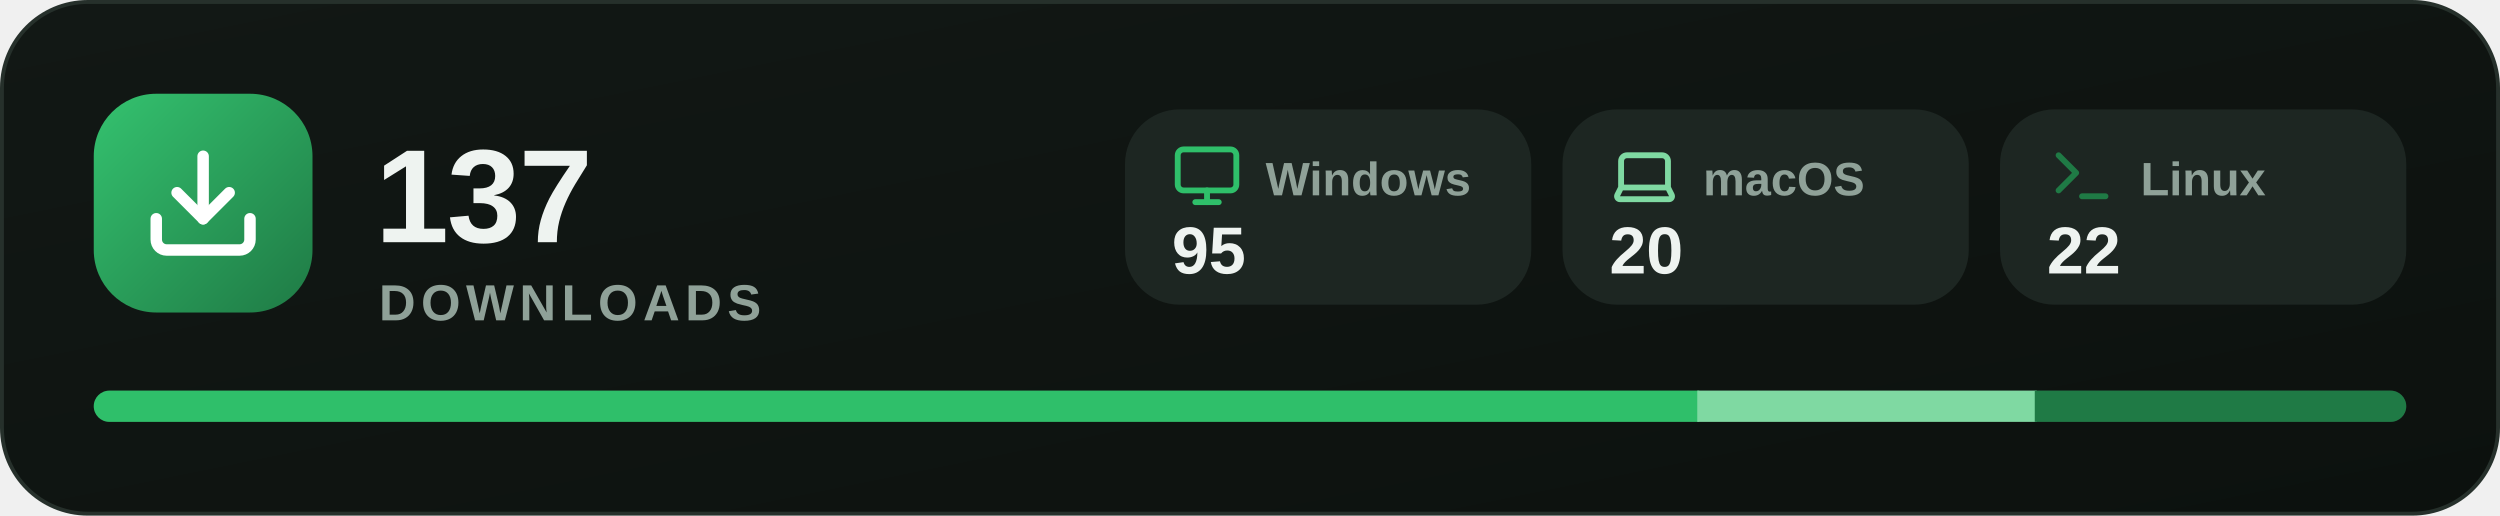
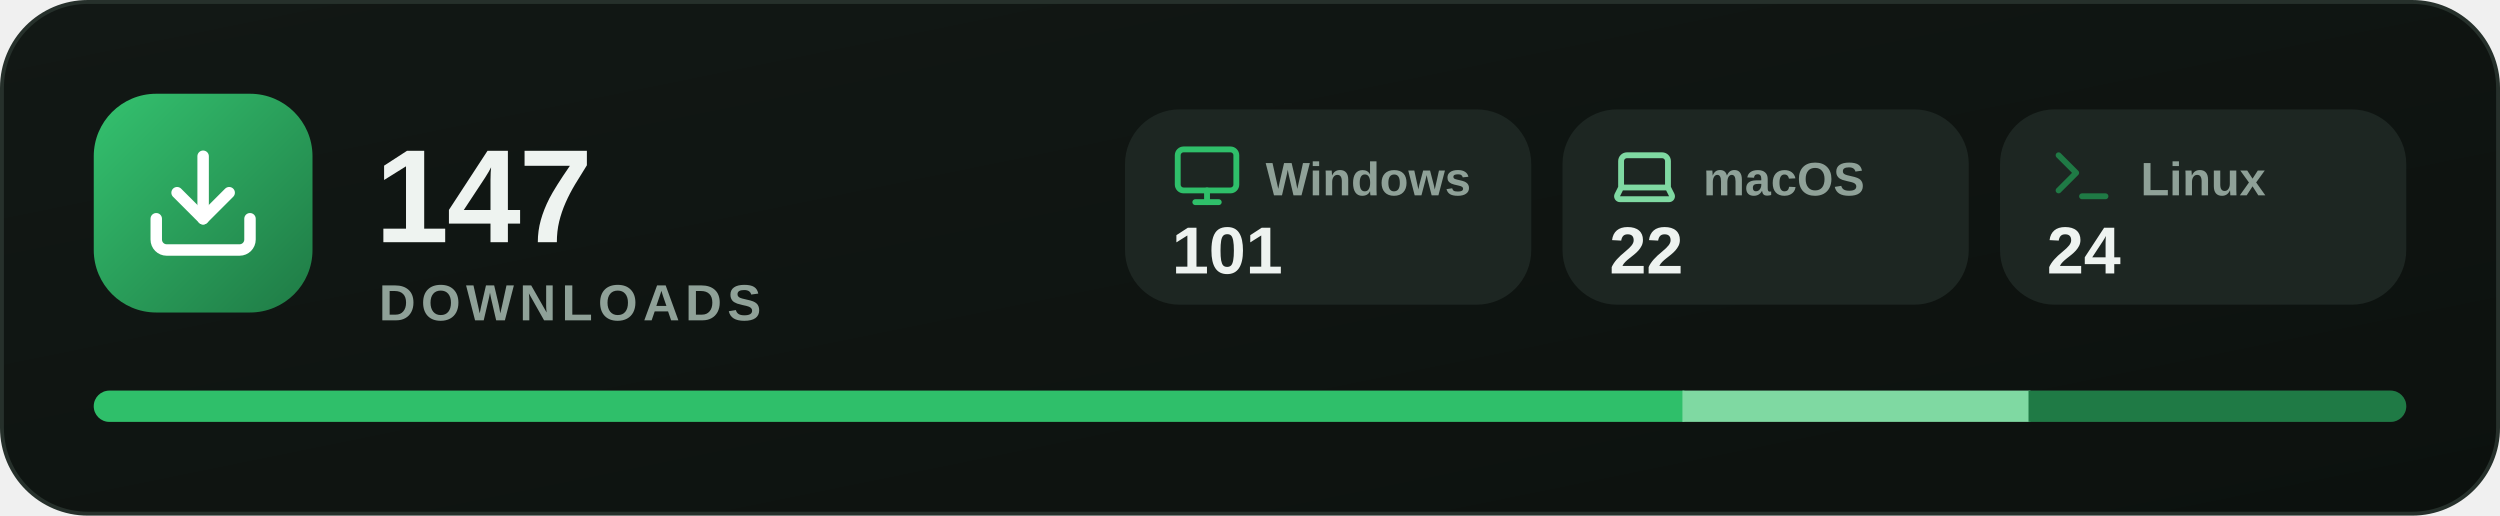
<svg xmlns="http://www.w3.org/2000/svg" width="640" height="132" viewBox="0 0 640 132" font-family="'Segoe UI', -apple-system, BlinkMacSystemFont, 'Helvetica Neue', Arial, sans-serif">
  <defs>
    <linearGradient id="g" x1="0" y1="0" x2="1" y2="1">
      <stop offset="0" stop-color="#121815" />
      <stop offset="1" stop-color="#0c110e" />
    </linearGradient>
    <linearGradient id="a" x1="0" y1="0" x2="1" y2="1">
      <stop offset="0" stop-color="#34c26f" />
      <stop offset="1" stop-color="#1f7a45" />
    </linearGradient>
  </defs>
  <rect x="0.5" y="0.5" width="639" height="131" rx="22" fill="url(#g)" stroke="#26302b" />
  <rect x="24" y="24" width="56" height="56" rx="16" fill="url(#a)" />
  <g transform="translate(36 36) scale(1.333333)" fill="none" stroke="#ffffff" stroke-width="2.2" stroke-linecap="round" stroke-linejoin="round">
    <path d="M21 15v4a2 2 0 0 1-2 2H5a2 2 0 0 1-2-2v-4" />
    <polyline points="7 10 12 15 17 10" />
    <line x1="12" x2="12" y1="15" y2="3" />
  </g>
-   <text x="96" y="62" font-size="34" font-weight="700" fill="#eef3f0" letter-spacing="-0.5">137</text>
+   <text x="96" y="62" font-size="34" font-weight="700" fill="#eef3f0" letter-spacing="-0.5">147</text>
  <text x="97" y="82" font-size="13" font-weight="600" fill="#8fa198" letter-spacing="1.4">DOWNLOADS</text>
  <rect x="288" y="28" width="104" height="50" rx="14" fill="#1d2622" />
  <g transform="translate(300 36) scale(0.75)" fill="none" stroke="#2fbf6a" stroke-width="2" stroke-linecap="round" stroke-linejoin="round">
    <rect width="20" height="14" x="2" y="3" rx="2" />
    <line x1="8" x2="16" y1="21" y2="21" />
    <line x1="12" x2="12" y1="17" y2="21" />
  </g>
  <text x="324" y="50" font-size="12" font-weight="600" fill="#8fa198">Windows</text>
-   <text x="300" y="70" font-size="17" font-weight="700" fill="#eef3f0">95</text>
+   <text x="300" y="70" font-size="17" font-weight="700" fill="#eef3f0">101</text>
  <rect x="400" y="28" width="104" height="50" rx="14" fill="#1d2622" />
  <g transform="translate(412 36) scale(0.75)" fill="none" stroke="#7fd9a2" stroke-width="2" stroke-linecap="round" stroke-linejoin="round">
    <path d="M20 16V7a2 2 0 0 0-2-2H6a2 2 0 0 0-2 2v9m16 0H4m16 0 1.28 2.55a1 1 0 0 1-.9 1.45H3.62a1 1 0 0 1-.9-1.45L4 16" />
  </g>
  <text x="436" y="50" font-size="12" font-weight="600" fill="#8fa198">macOS</text>
-   <text x="412" y="70" font-size="17" font-weight="700" fill="#eef3f0">20</text>
+   <text x="412" y="70" font-size="17" font-weight="700" fill="#eef3f0">22</text>
  <rect x="512" y="28" width="104" height="50" rx="14" fill="#1d2622" />
  <g transform="translate(524 36) scale(0.75)" fill="none" stroke="#1f7a45" stroke-width="2" stroke-linecap="round" stroke-linejoin="round">
    <polyline points="4 17 10 11 4 5" />
    <line x1="12" x2="20" y1="19" y2="19" />
  </g>
  <text x="548" y="50" font-size="12" font-weight="600" fill="#8fa198">Linux</text>
-   <text x="524" y="70" font-size="17" font-weight="700" fill="#eef3f0">22</text>
+   <text x="524" y="70" font-size="17" font-weight="700" fill="#eef3f0">24</text>
  <rect x="24" y="100" width="592" height="8" rx="4" fill="#1d2622" />
  <clipPath id="c">
    <rect x="24" y="100" width="592" height="8" rx="4" />
  </clipPath>
  <g clip-path="url(#c)">
-     <rect x="24.0" y="100" width="411.0" height="8" fill="#2fbf6a" />
-     <rect x="434.5" y="100" width="86.9" height="8" fill="#7fd9a2" />
-     <rect x="520.9" y="100" width="95.6" height="8" fill="#1f7a45" />
+     <rect x="24.0" y="100" width="407.2" height="8" fill="#2fbf6a" />
+     <rect x="430.7" y="100" width="89.1" height="8" fill="#7fd9a2" />
+     <rect x="519.3" y="100" width="97.2" height="8" fill="#1f7a45" />
  </g>
</svg>
